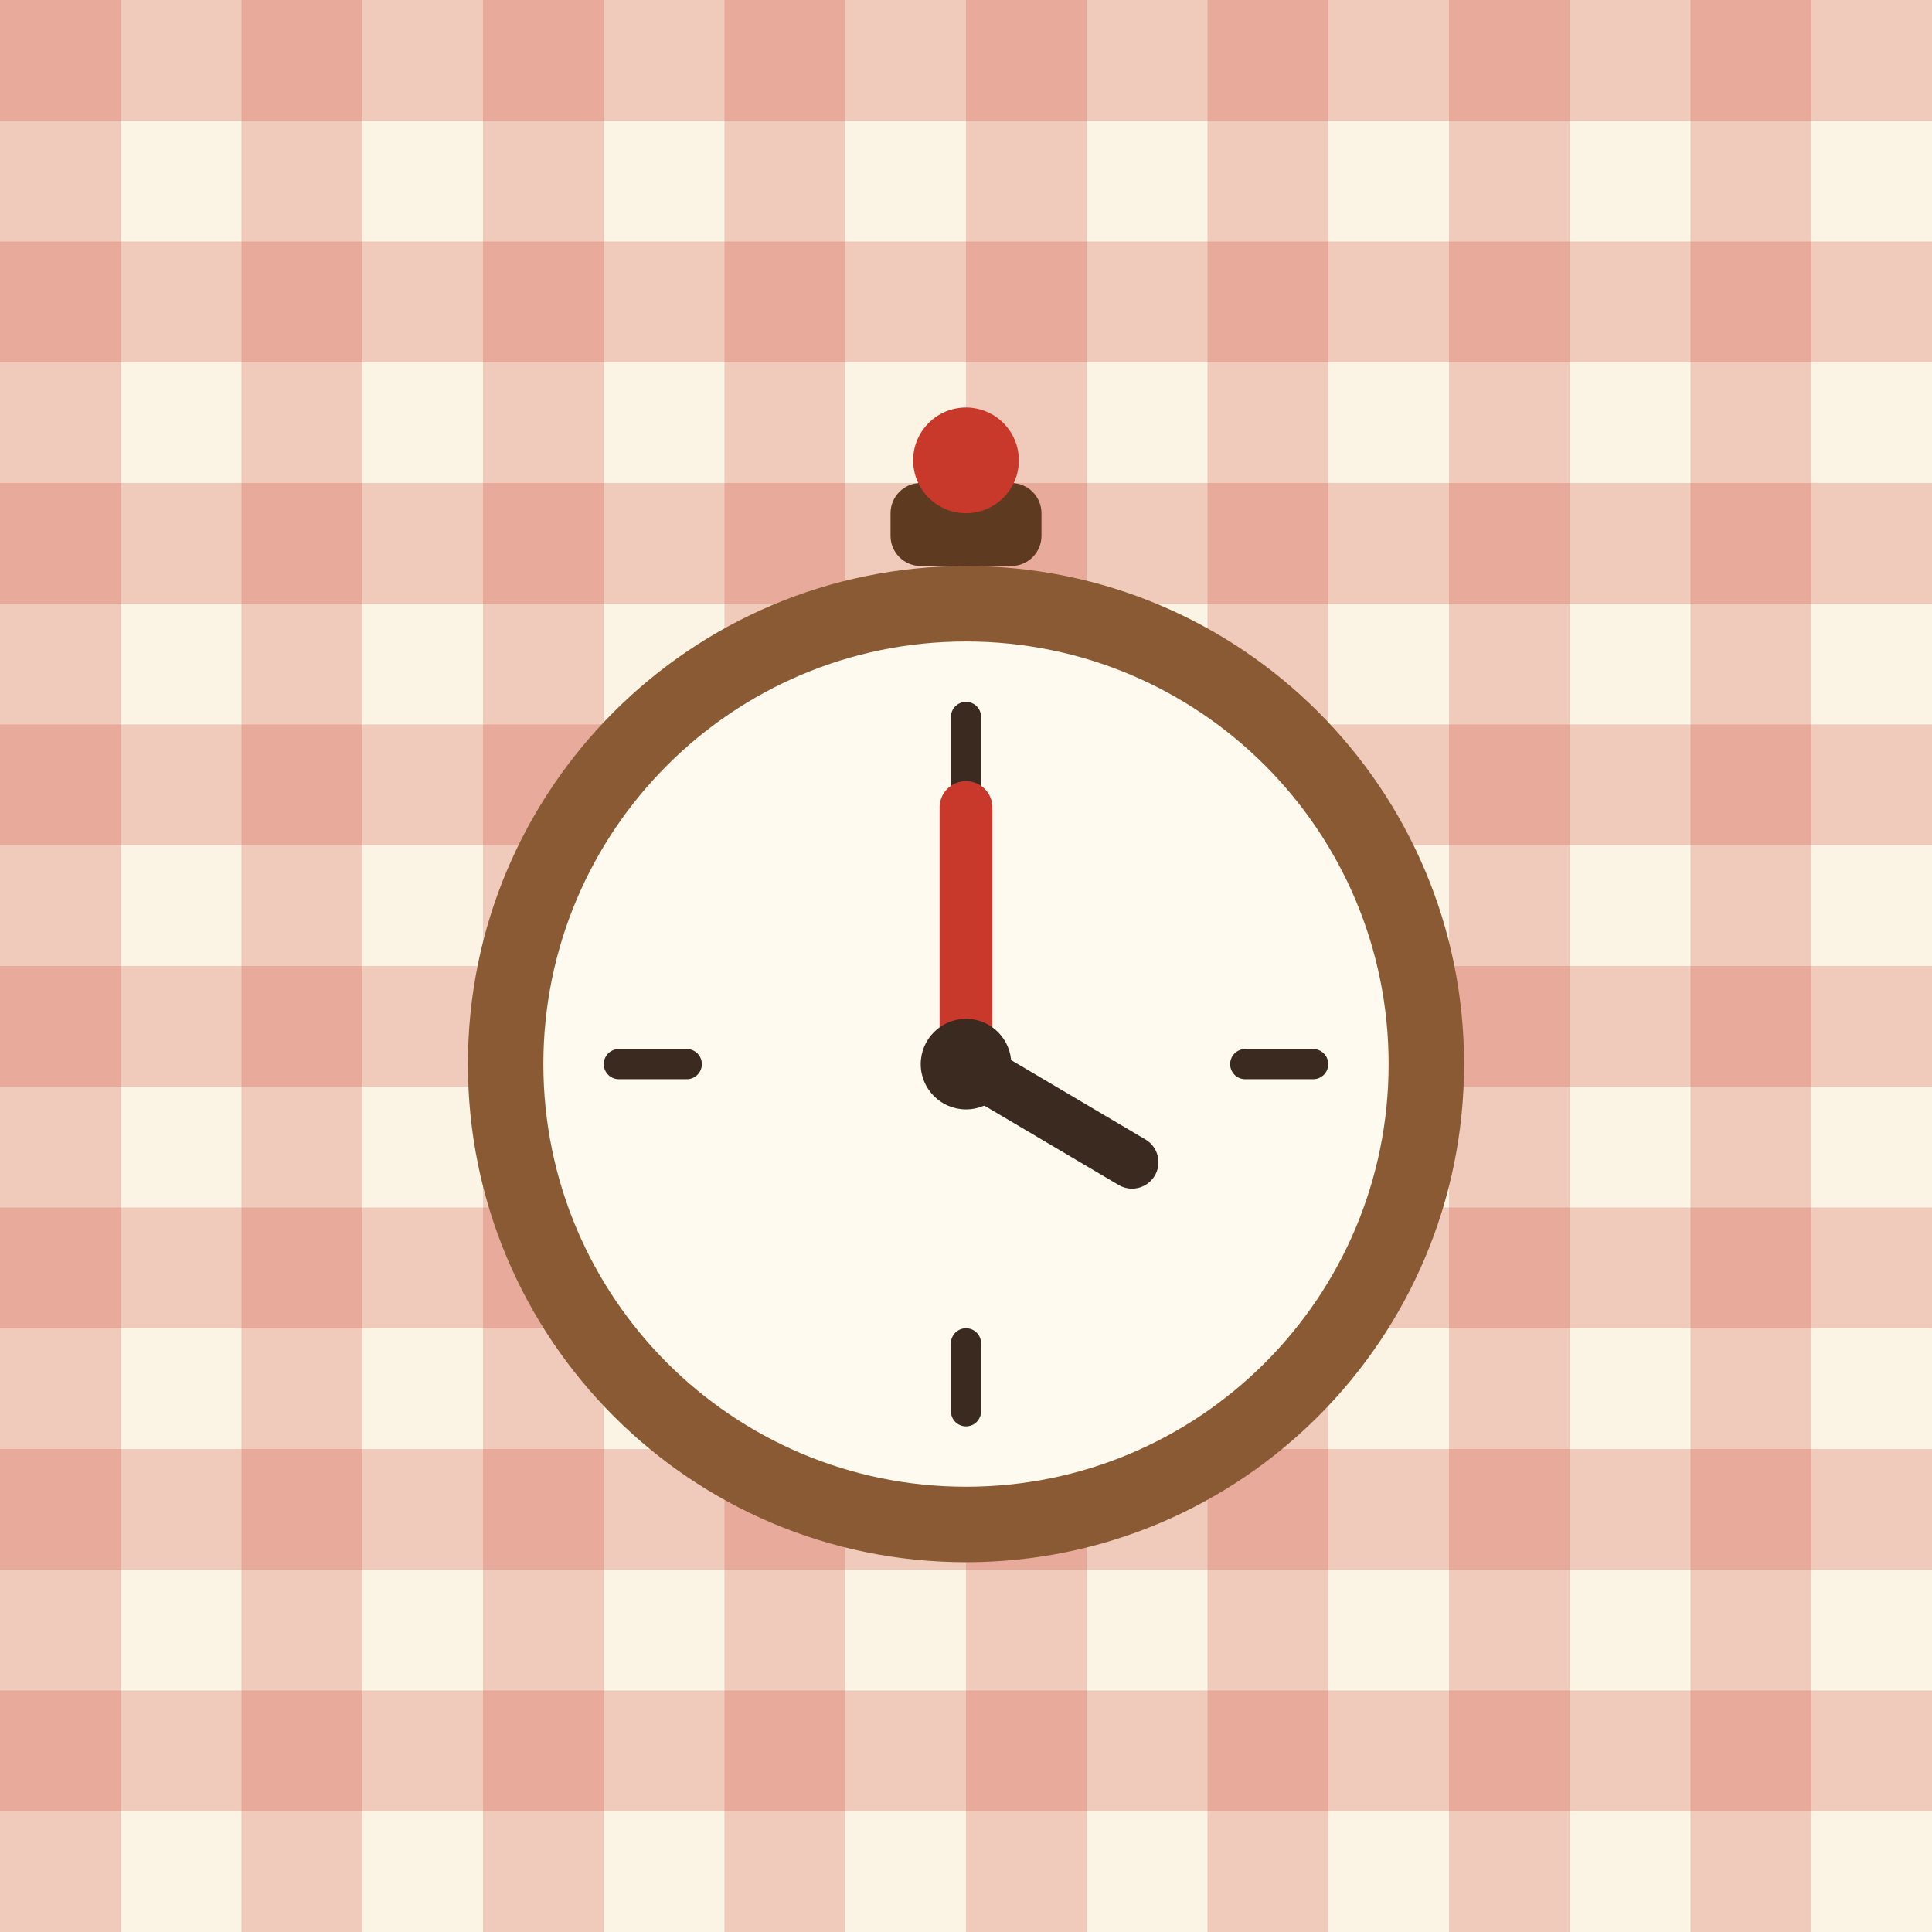
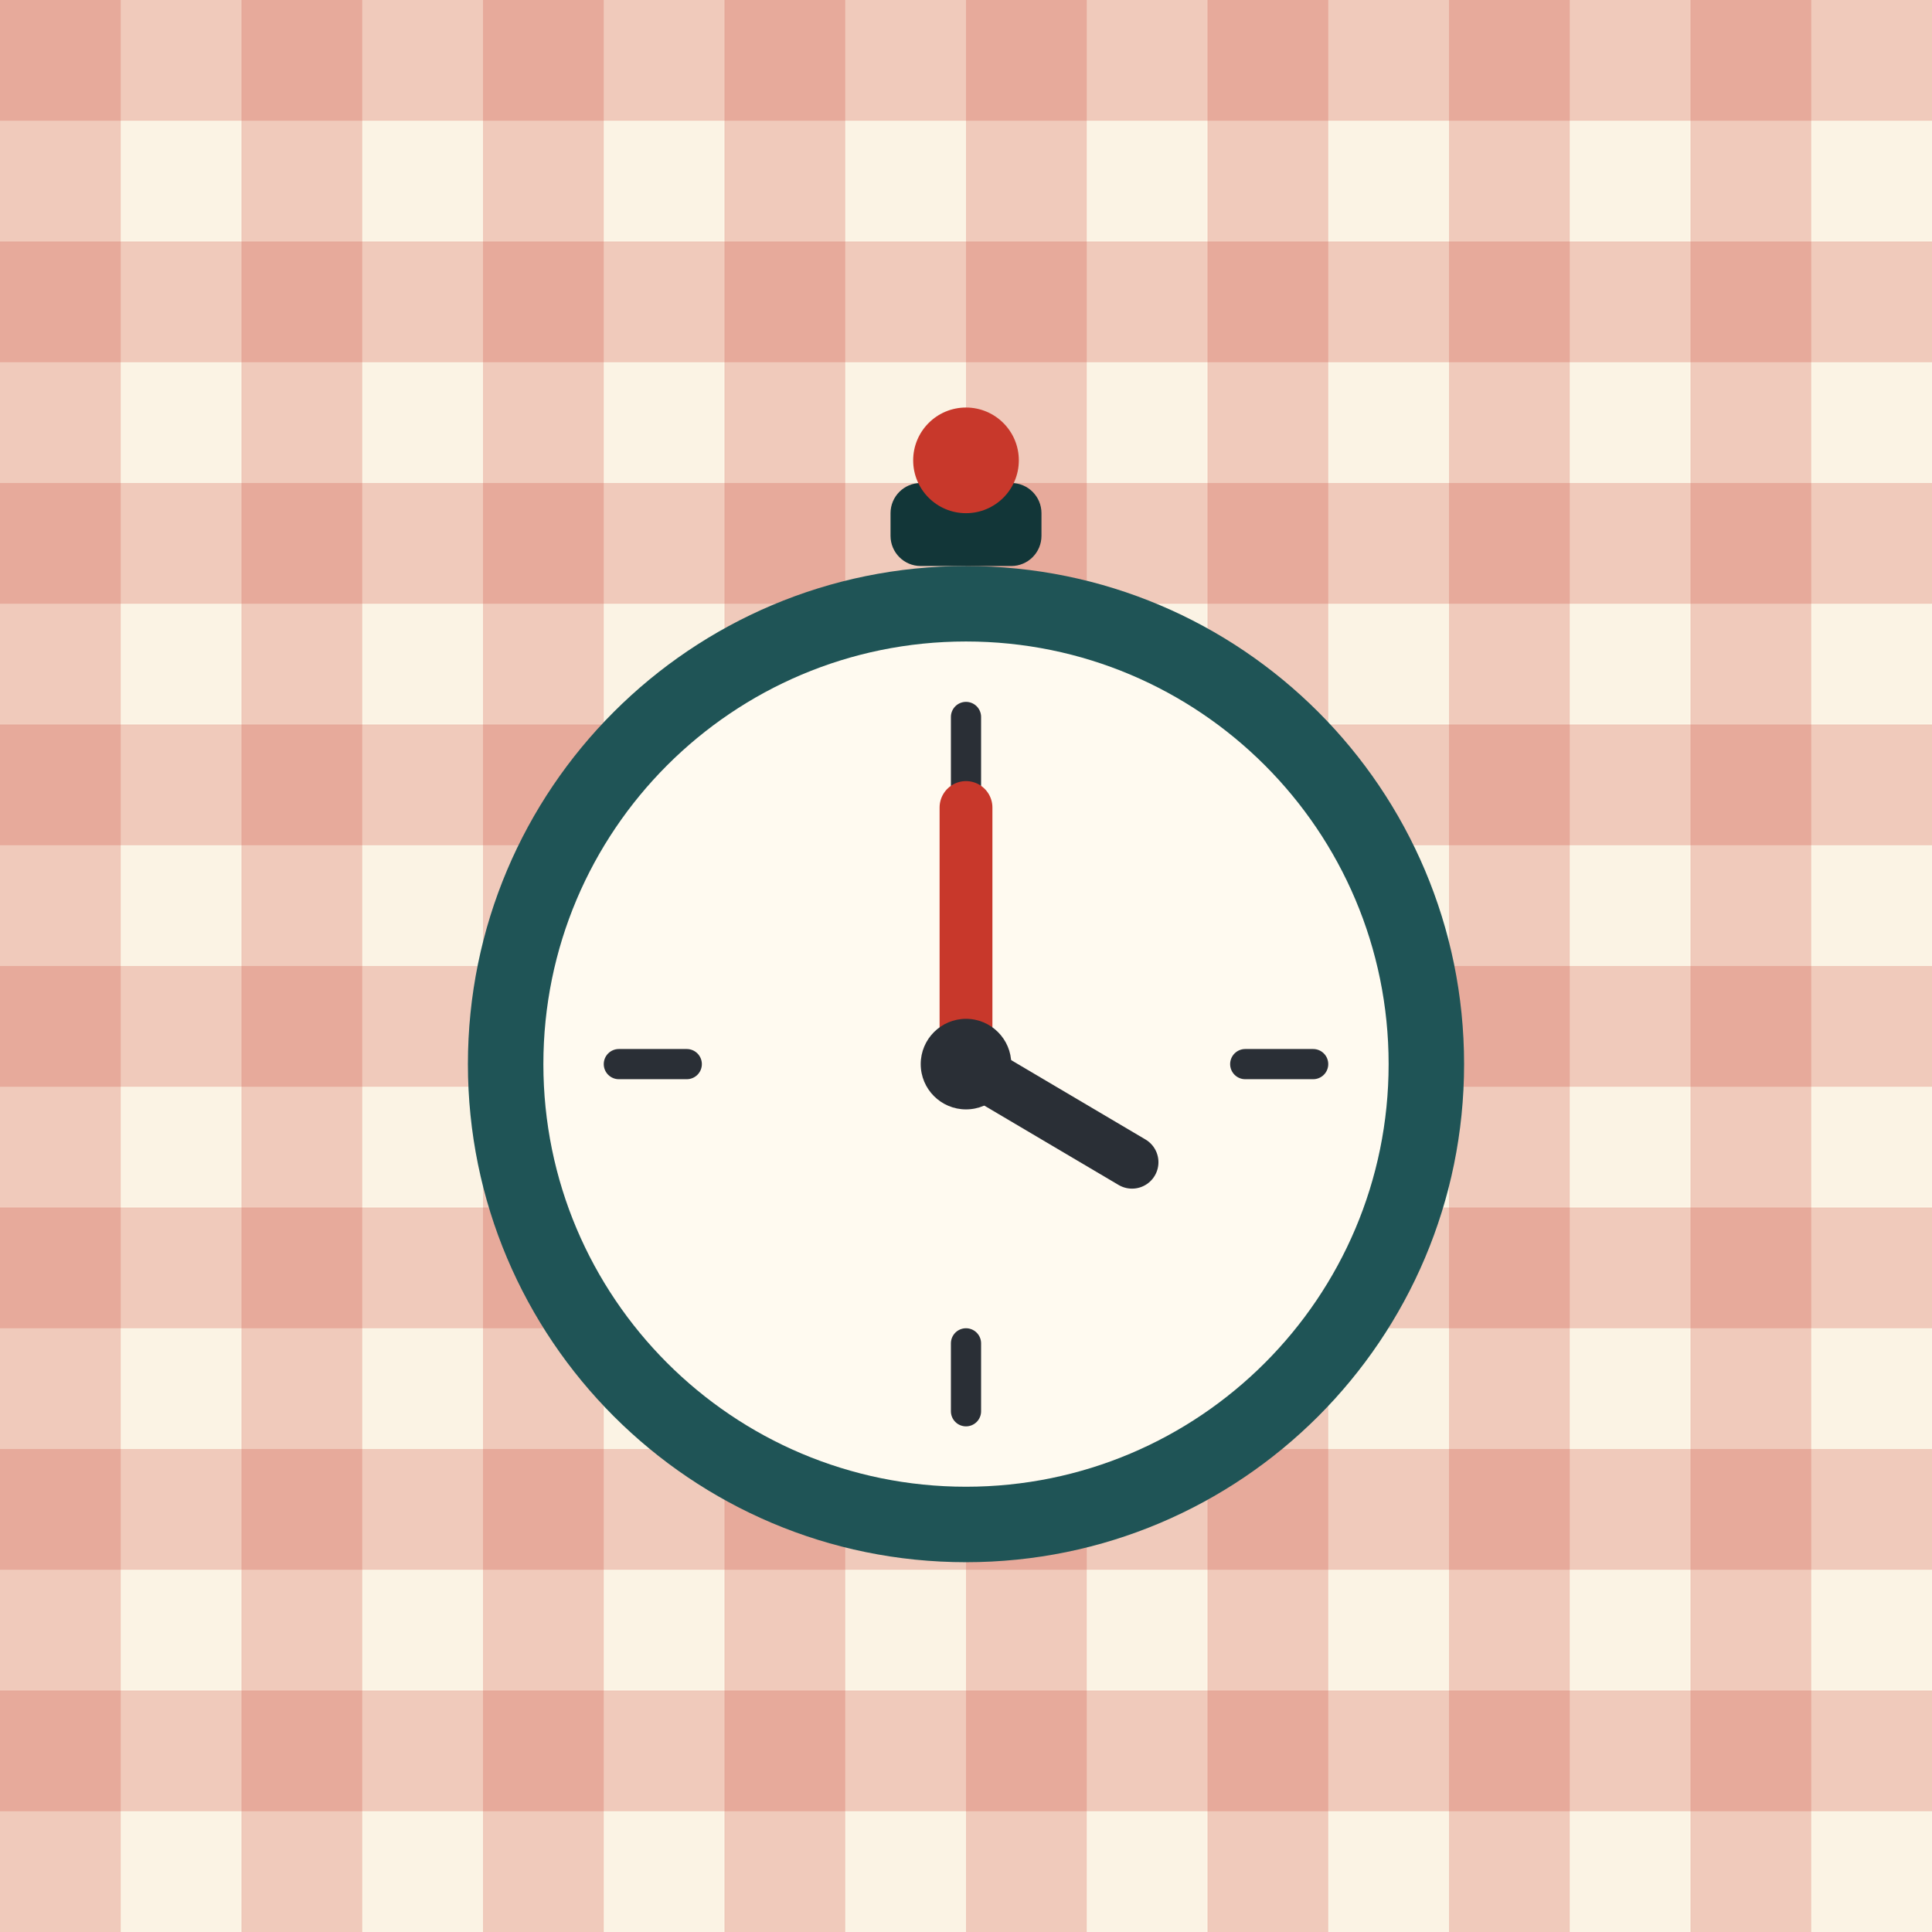
<svg xmlns="http://www.w3.org/2000/svg" viewBox="0 0 512 512">
  <defs>
    <pattern id="g" width="64" height="64" patternUnits="userSpaceOnUse">
      <rect width="64" height="64" fill="#fbf3e4" />
      <rect width="32" height="64" fill="#c8382b" fill-opacity=".22" />
      <rect width="64" height="32" fill="#c8382b" fill-opacity=".22" />
    </pattern>
  </defs>
  <rect width="512" height="512" fill="url(#g)" />
-   <circle cx="256" cy="282" r="132" fill="#8a5a35" />
+   <circle cx="256" cy="282" r="132" fill="#1f5456" />
  <circle cx="256" cy="282" r="112" fill="#fffaf0" />
-   <g stroke="#3a2a20" stroke-width="8" stroke-linecap="round">
+   <g stroke="#2a2f36" stroke-width="8" stroke-linecap="round">
    <path d="M256 190v18M256 356v18M164 282h18M330 282h18" />
  </g>
  <path d="M256 282V214" stroke="#c8382b" stroke-width="14" stroke-linecap="round" />
-   <path d="M256 282l44 26" stroke="#3a2a20" stroke-width="14" stroke-linecap="round" />
-   <circle cx="256" cy="282" r="12" fill="#3a2a20" />
-   <rect x="236" y="128" width="40" height="22" rx="8" fill="#5e3b20" />
+   <path d="M256 282l44 26" stroke="#2a2f36" stroke-width="14" stroke-linecap="round" />
+   <circle cx="256" cy="282" r="12" fill="#2a2f36" />
+   <rect x="236" y="128" width="40" height="22" rx="8" fill="#123638" />
  <circle cx="256" cy="122" r="14" fill="#c8382b" />
</svg>
